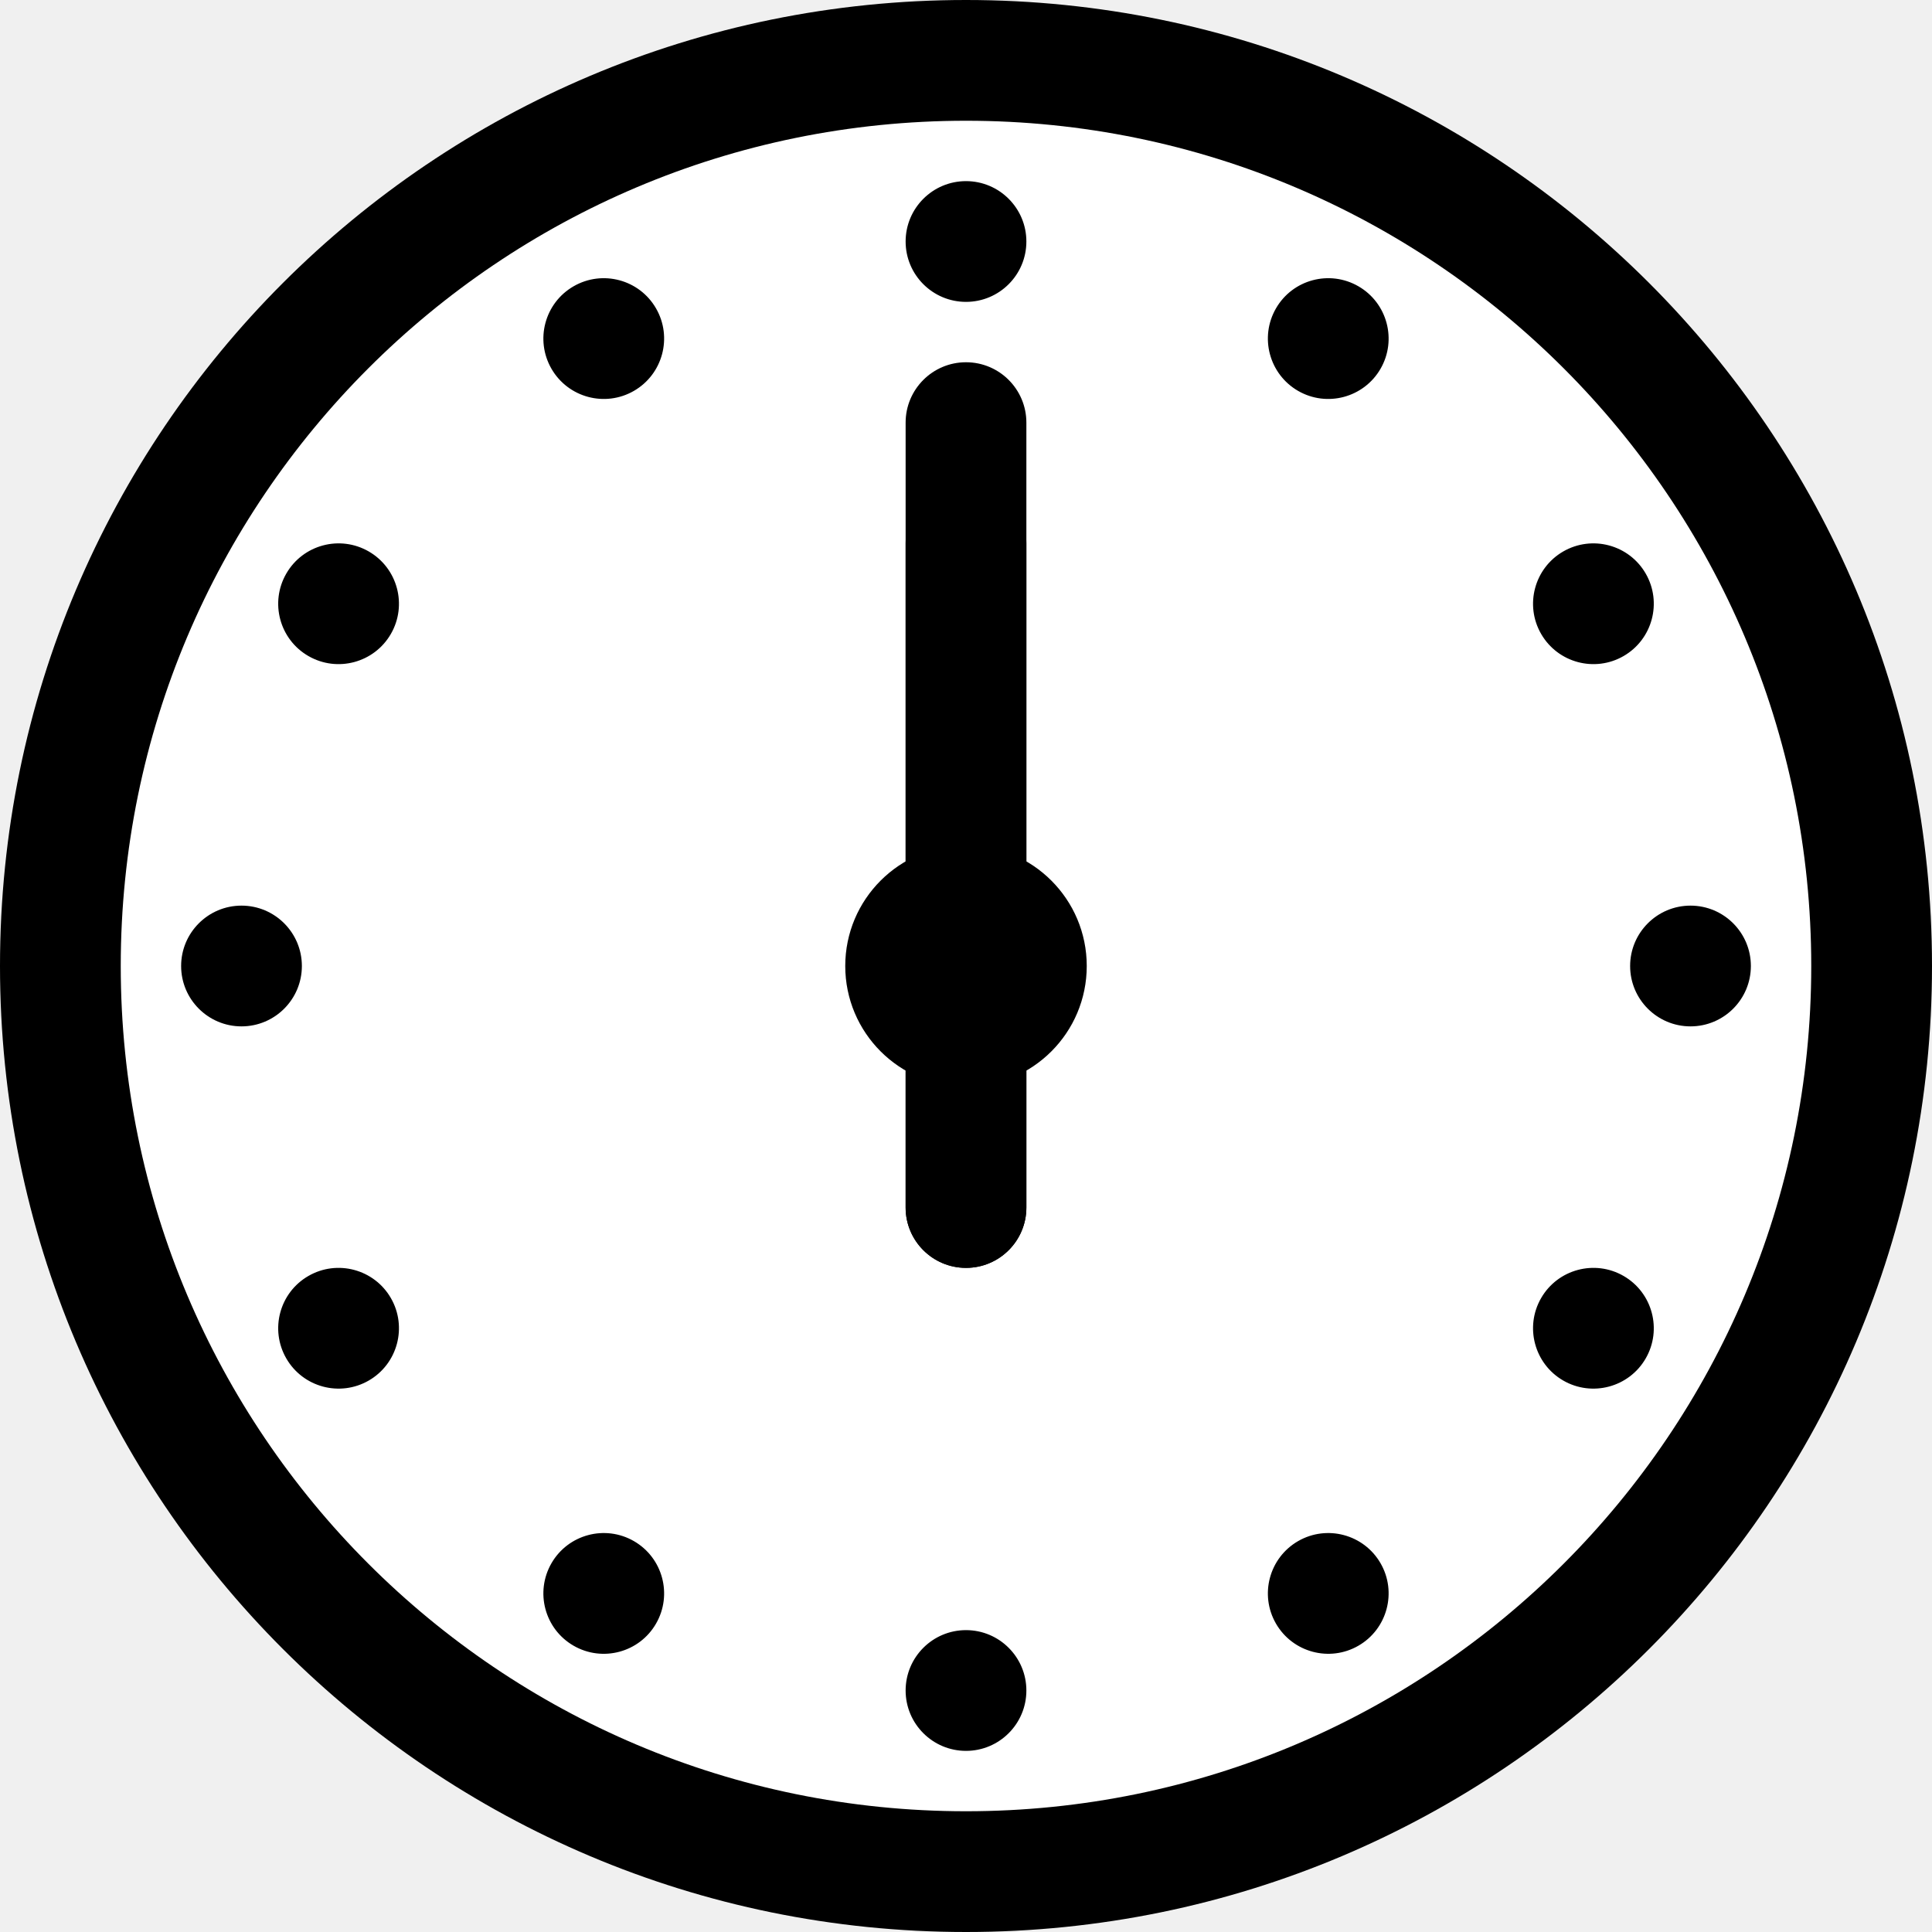
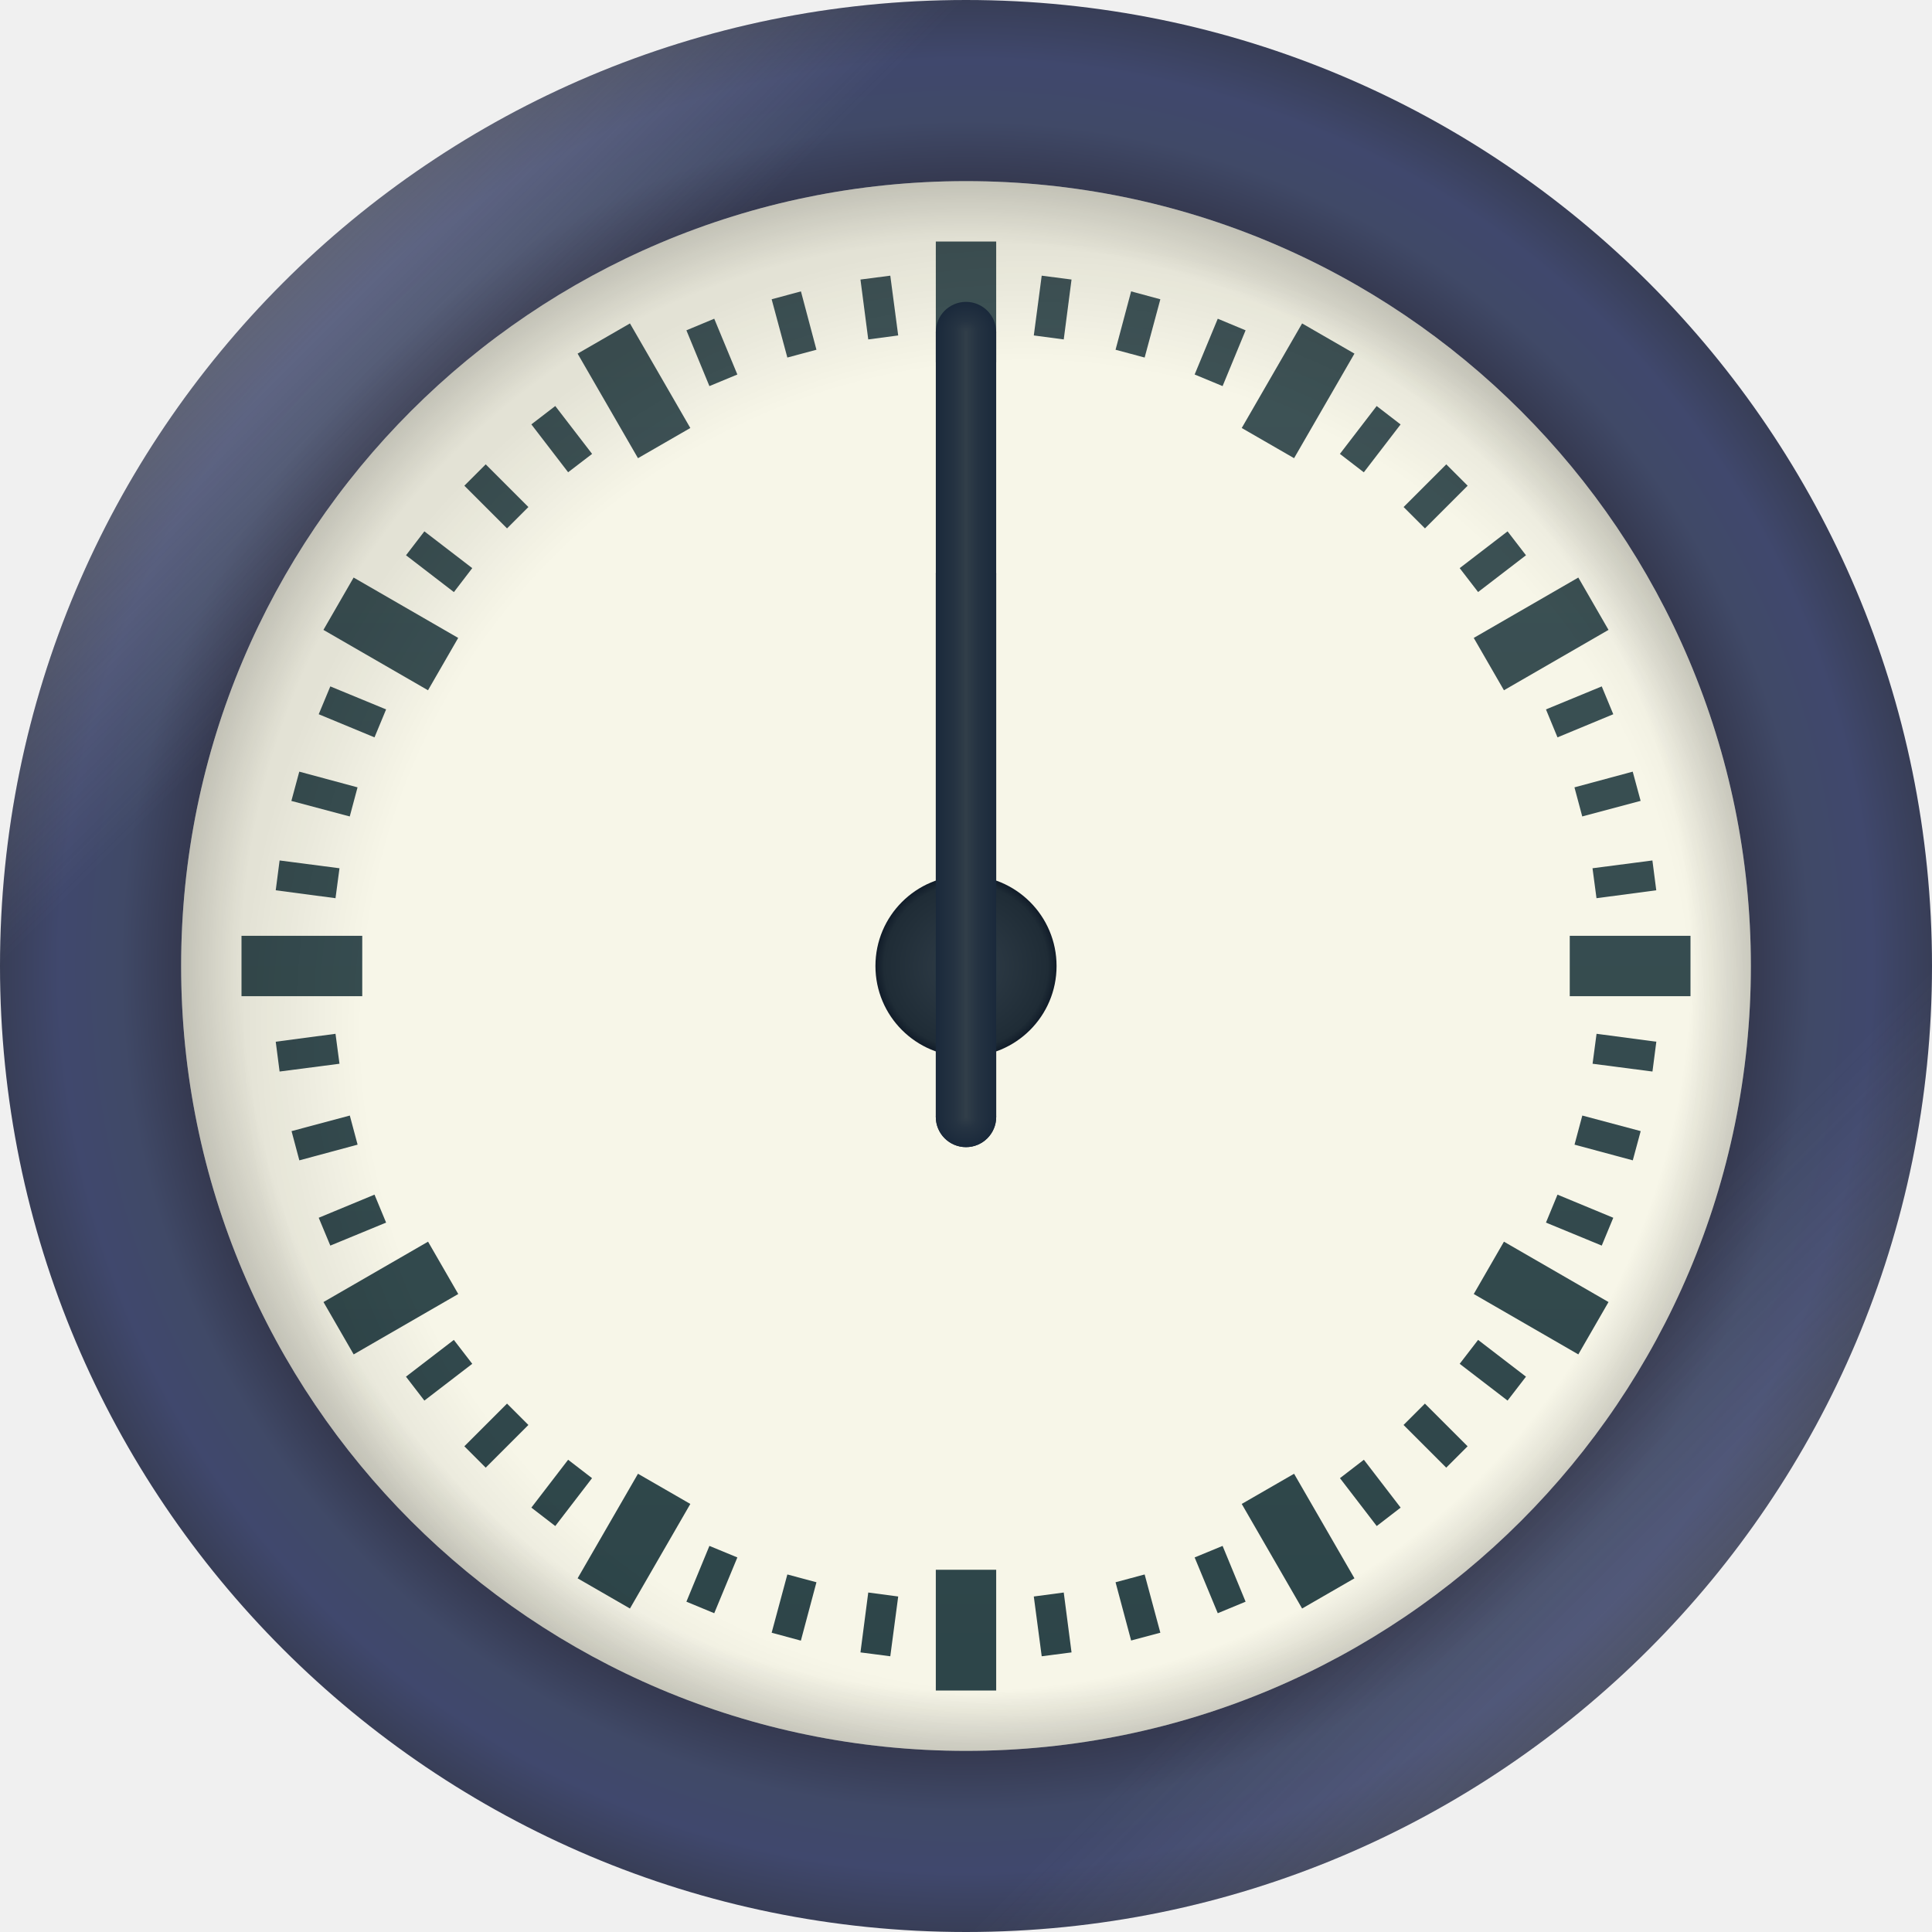
- <svg xmlns="http://www.w3.org/2000/svg" width="32" height="32" viewBox="0 0 32 32" version="1.1" id="svg1">
-   <defs id="defs1" />
-   <ellipse style="fill:#000000;fill-opacity:1" id="path12" cx="16" cy="16" rx="16" ry="16" />
-   <circle style="fill:#ffffff;fill-opacity:1" id="path13" cx="16" cy="16" r="14" />
-   <path style="fill:#000000;fill-opacity:1" id="path14" d="m 17,4 c 0,0.552 -0.448,1 -1,1 -0.552,0 -1,-0.448 -1,-1 0,-0.552 0.448,-1 1,-1 0.552,0 1,0.448 1,1 z M 10.866,5.108 C 11.142,5.586 10.978,6.198 10.5,6.474 10.022,6.75 9.41,6.586 9.134,6.108 8.858,5.629 9.022,5.018 9.5,4.742 9.978,4.466 10.59,4.629 10.866,5.108 Z M 6.108,9.134 C 6.586,9.41 6.75,10.022 6.474,10.5 6.198,10.978 5.586,11.142 5.108,10.866 4.629,10.59 4.466,9.978 4.742,9.5 5.018,9.022 5.629,8.858 6.108,9.134 Z M 4,15 c 0.552,0 1,0.448 1,1 0,0.552 -0.448,1 -1,1 -0.552,0 -1,-0.448 -1,-1 0,-0.552 0.448,-1 1,-1 z m 1.108,6.134 C 5.586,20.858 6.198,21.022 6.474,21.5 6.75,21.978 6.586,22.59 6.108,22.866 5.629,23.142 5.018,22.978 4.742,22.5 4.466,22.022 4.629,21.41 5.108,21.134 Z m 4.026,4.758 C 9.41,25.414 10.022,25.25 10.5,25.526 c 0.478,0.276 0.642,0.888 0.366,1.366 C 10.59,27.371 9.978,27.534 9.5,27.258 9.022,26.982 8.858,26.371 9.134,25.892 Z M 15,28 c 0,-0.552 0.448,-1 1,-1 0.552,0 1,0.448 1,1 0,0.552 -0.448,1 -1,1 -0.552,0 -1,-0.448 -1,-1 z m 6.134,-1.108 C 20.858,26.414 21.022,25.802 21.5,25.526 c 0.478,-0.276 1.09,-0.112 1.366,0.366 0.276,0.478 0.112,1.09 -0.366,1.366 -0.478,0.276 -1.09,0.112 -1.366,-0.366 z m 4.758,-4.026 C 25.414,22.59 25.25,21.978 25.526,21.5 c 0.276,-0.478 0.888,-0.642 1.366,-0.366 0.478,0.276 0.642,0.888 0.366,1.366 -0.276,0.478 -0.888,0.642 -1.366,0.366 z M 28,17 c -0.552,0 -1,-0.448 -1,-1 0,-0.552 0.448,-1 1,-1 0.552,0 1,0.448 1,1 0,0.552 -0.448,1 -1,1 z M 26.892,10.866 C 26.414,11.142 25.802,10.978 25.526,10.5 25.25,10.022 25.414,9.41 25.892,9.134 26.371,8.858 26.982,9.022 27.258,9.5 c 0.276,0.478 0.112,1.09 -0.366,1.366 z M 22.866,6.108 C 22.59,6.586 21.978,6.75 21.5,6.474 21.022,6.198 20.858,5.586 21.134,5.108 21.41,4.629 22.022,4.466 22.5,4.742 c 0.478,0.276 0.642,0.888 0.366,1.366 z" />
-   <path id="path15" style="fill:#000000;fill-opacity:1" d="M 16 6 A 1 1 0 0 0 15 7 L 15 20 A 1 1 0 0 0 16 21 A 1 1 0 0 0 17 20 L 17 7 A 1 1 0 0 0 16 6 z ">
+ <svg xmlns="http://www.w3.org/2000/svg" xmlns:xlink="http://www.w3.org/1999/xlink" width="32" height="32" viewBox="0 0 32 32" version="1.1" id="svg1">
+   <defs id="defs1">
+     <linearGradient id="linearGradient31">
+       <stop style="stop-color:#e2e2e2;stop-opacity:0.572;" offset="0" id="stop31" />
+       <stop style="stop-color:#e2e2e2;stop-opacity:0;" offset="0.25" id="stop33" />
+       <stop style="stop-color:#e2e2e2;stop-opacity:0;" offset="0.75" id="stop34" />
+       <stop style="stop-color:#e2e2e2;stop-opacity:0.329;" offset="1" id="stop32" />
+     </linearGradient>
+     <linearGradient id="linearGradient29">
+       <stop style="stop-color:#2c4448;stop-opacity:1;" offset="0" id="stop29" />
+       <stop style="stop-color:#405457;stop-opacity:1;" offset="1" id="stop30" />
+     </linearGradient>
+     <linearGradient id="linearGradient20">
+       <stop style="stop-color:#313e49;stop-opacity:1;" offset="0" id="stop18" />
+       <stop style="stop-color:#253342;stop-opacity:1;" offset="0.375" id="stop21" />
+       <stop style="stop-color:#1a293b;stop-opacity:1;" offset="1" id="stop20" />
+     </linearGradient>
+     <linearGradient id="linearGradient13">
+       <stop style="stop-color:#313e49;stop-opacity:1;" offset="0" id="stop13" />
+       <stop style="stop-color:#1f2c36;stop-opacity:1;" offset="0.904" id="stop15" />
+       <stop style="stop-color:#111c29;stop-opacity:1;" offset="1" id="stop14" />
+     </linearGradient>
+     <linearGradient id="linearGradient9">
+       <stop style="stop-color:#000000;stop-opacity:0;" offset="0.846" id="stop9" />
+       <stop style="stop-color:#000000;stop-opacity:0.082;" offset="1" id="stop10" />
+     </linearGradient>
+     <linearGradient id="linearGradient7">
+       <stop style="stop-color:#000000;stop-opacity:0;" offset="0.923" id="stop7" />
+       <stop style="stop-color:#000000;stop-opacity:0.144;" offset="1" id="stop8" />
+     </linearGradient>
+     <linearGradient id="linearGradient1">
+       <stop style="stop-color:#353950;stop-opacity:1;" offset="0.812" id="stop3" />
+       <stop style="stop-color:#404967;stop-opacity:1;" offset="0.875" id="stop4" />
+       <stop style="stop-color:#40486d;stop-opacity:1;" offset="0.938" id="stop5" />
+       <stop style="stop-color:#383e57;stop-opacity:1;" offset="1" id="stop2" />
+     </linearGradient>
+     <radialGradient xlink:href="#linearGradient1" id="radialGradient2" cx="16" cy="16" fx="16" fy="16" r="16" gradientUnits="userSpaceOnUse" />
+     <radialGradient xlink:href="#linearGradient7" id="radialGradient8" cx="16" cy="16" fx="16" fy="16" r="13" gradientUnits="userSpaceOnUse" />
+     <radialGradient xlink:href="#linearGradient9" id="radialGradient10" cx="-15" cy="18" fx="-15" fy="18" r="13" gradientUnits="userSpaceOnUse" gradientTransform="translate(32,-1)" />
+     <radialGradient xlink:href="#linearGradient13" id="radialGradient14" cx="-18" cy="17" fx="-18" fy="17" r="1.5" gradientUnits="userSpaceOnUse" gradientTransform="translate(34,-1)" />
+     <radialGradient xlink:href="#linearGradient20" id="radialGradient17" cx="-18" cy="19.5" fx="-18" fy="19.5" r="0.5" gradientUnits="userSpaceOnUse" gradientTransform="translate(34,-1)" />
+     <linearGradient xlink:href="#linearGradient20" id="linearGradient18" x1="-18" y1="13" x2="-17.5" y2="13" gradientUnits="userSpaceOnUse" spreadMethod="reflect" gradientTransform="translate(34,-1)" />
+     <radialGradient xlink:href="#linearGradient20" id="radialGradient23" cx="-18" cy="6.5" fx="-18" fy="6.5" r="0.5" gradientUnits="userSpaceOnUse" gradientTransform="translate(34,-1)" />
+     <radialGradient xlink:href="#linearGradient20" id="radialGradient24" gradientUnits="userSpaceOnUse" cx="-18" cy="6.5" fx="-18" fy="6.5" r="0.5" gradientTransform="translate(34,3)" />
+     <radialGradient xlink:href="#linearGradient20" id="radialGradient25" gradientUnits="userSpaceOnUse" cx="-18" cy="19.5" fx="-18" fy="19.5" r="0.5" gradientTransform="translate(34,-1)" />
+     <linearGradient xlink:href="#linearGradient20" id="linearGradient25" gradientUnits="userSpaceOnUse" x1="-18" y1="13" x2="-17.5" y2="13" spreadMethod="reflect" gradientTransform="matrix(1,0,0,0.6923077,34,5)" />
+     <linearGradient xlink:href="#linearGradient29" id="linearGradient30" x1="-18" y1="30" x2="-18" y2="4" gradientUnits="userSpaceOnUse" gradientTransform="translate(34,-1)" />
+     <linearGradient xlink:href="#linearGradient31" id="linearGradient32" x1="-34" y1="1" x2="-2" y2="33" gradientUnits="userSpaceOnUse" gradientTransform="translate(34,-1)" />
+   </defs>
+   <circle style="fill:url(#radialGradient2)" id="path1" cx="16" cy="16" r="16" />
+   <circle style="fill:#f7f6e8;fill-opacity:1" id="path8" cx="16" cy="16" r="13" />
+   <circle style="fill:url(#radialGradient14);fill-opacity:1;stroke-width:1.5" id="path11" cx="16" cy="16" r="1.5" />
+   <path id="rect25" style="fill:url(#linearGradient30);fill-opacity:1;stroke-width:0.5" d="m 15.5,4 v 2 h 1 V 4 Z m -0.754,0.566 -0.494,0.064 0.129,0.992 0.496,-0.066 z m 2.508,0 -0.131,0.99 0.496,0.066 0.129,-0.992 z M 13.266,4.826 12.781,4.957 13.041,5.922 13.523,5.793 Z m 5.469,0 -0.258,0.967 0.482,0.129 0.26,-0.965 z M 11.83,5.279 11.369,5.471 11.75,6.395 12.213,6.203 Z m 8.34,0 L 19.787,6.203 20.25,6.395 20.631,5.471 Z m -9.736,0.078 -0.867,0.5 1,1.732 0.867,-0.5 z m 11.133,0 -1,1.732 0.867,0.5 1,-1.732 z M 9.197,6.725 8.801,7.029 9.41,7.822 9.807,7.518 Z m 13.605,0 -0.609,0.793 0.396,0.305 0.609,-0.793 z M 8.045,7.691 7.691,8.045 8.398,8.752 8.752,8.398 Z m 15.91,0 -0.707,0.707 0.354,0.354 0.707,-0.707 z M 7.029,8.801 6.725,9.197 7.518,9.807 7.822,9.41 Z m 17.941,0 -0.793,0.609 0.305,0.396 0.793,-0.609 z M 5.857,9.566 l -0.5,0.867 1.732,1 0.5,-0.867 z m 20.285,0 -1.732,1 0.5,0.867 1.732,-1 z M 5.471,11.369 5.279,11.83 6.203,12.213 6.395,11.75 Z m 21.059,0 -0.924,0.381 0.191,0.463 0.924,-0.383 z M 4.957,12.781 4.826,13.266 5.793,13.523 5.922,13.041 Z m 22.086,0 -0.965,0.26 0.129,0.482 0.967,-0.258 z m -22.412,1.471 -0.064,0.494 0.99,0.131 0.066,-0.496 z m 22.738,0 -0.992,0.129 0.066,0.496 0.99,-0.131 z M 4,15.5 v 1 h 2 v -1 z m 22,0 v 1 h 2 v -1 z m -20.443,1.623 -0.99,0.131 0.064,0.494 0.992,-0.129 z m 20.887,0 -0.066,0.496 0.992,0.129 0.064,-0.494 z m -20.65,1.354 -0.965,0.258 0.129,0.484 0.965,-0.26 z m 20.414,0 -0.129,0.482 0.965,0.26 0.131,-0.484 z M 6.203,19.787 5.279,20.17 5.471,20.631 6.395,20.25 Z m 19.594,0 -0.191,0.463 0.924,0.381 0.191,-0.461 z m -18.707,0.779 -1.732,1 0.5,0.867 1.732,-1 z m 17.82,0 -0.5,0.867 1.732,1 0.5,-0.867 z m -17.393,1.627 -0.793,0.609 0.305,0.396 0.793,-0.609 z m 16.965,0 -0.305,0.396 0.793,0.609 0.305,-0.396 z m -16.084,1.055 -0.707,0.707 0.354,0.354 0.707,-0.707 z m 15.203,0 -0.354,0.354 0.707,0.707 0.354,-0.354 z m -14.191,0.93 -0.609,0.793 0.396,0.305 0.609,-0.793 z m 13.18,0 -0.396,0.305 0.609,0.793 0.396,-0.305 z m -12.023,0.232 -1,1.732 0.867,0.5 1,-1.732 z m 10.867,0 -0.867,0.5 1,1.732 0.867,-0.5 z M 11.75,25.605 l -0.381,0.924 0.461,0.191 0.383,-0.924 z m 8.5,0 -0.463,0.191 0.383,0.924 0.461,-0.191 z M 15.5,26 v 2 h 1 v -2 z m -2.459,0.078 -0.26,0.965 0.484,0.131 0.258,-0.967 z m 5.918,0 -0.482,0.129 0.258,0.965 0.484,-0.129 z m -4.578,0.299 -0.129,0.992 0.494,0.064 0.131,-0.99 z m 3.238,0 -0.496,0.066 0.131,0.99 0.494,-0.064 z" />
+   <circle style="fill:url(#radialGradient10);fill-opacity:1" id="path9" cx="16" cy="16" r="13" />
+   <circle style="fill:url(#radialGradient8)" id="path6" cx="16" cy="16" r="13" />
+   <g id="g2">
+     <circle style="fill:url(#radialGradient24);fill-opacity:1" id="circle23" cx="16" cy="9.5" r="0.5" />
+     <circle style="fill:url(#radialGradient25);fill-opacity:1" id="circle24" cx="16" cy="18.5" r="0.5" />
+     <rect style="fill:url(#linearGradient25);fill-opacity:1;stroke-width:0.832" id="rect24" width="1" height="9" x="15.5" y="9.5" />
+     <animateTransform attributeName="transform" type="rotate" from="0 16 16" to="360 16 16" dur="12s" repeatCount="indefinite" />
+   </g>
+   <g id="g1">
+     <circle style="fill:url(#radialGradient23);fill-opacity:1" id="path15" cx="16" cy="5.5" r="0.5" />
+     <circle style="fill:url(#radialGradient17);fill-opacity:1" id="path16" cx="16" cy="18.5" r="0.5" />
+     <rect style="fill:url(#linearGradient18);fill-opacity:1" id="rect16" width="1" height="13" x="15.5" y="5.5" />
    <animateTransform attributeName="transform" type="rotate" from="0 16 16" to="360 16 16" dur="1s" repeatCount="indefinite" />
-   </path>
-   <path id="path16" style="fill:#000000;fill-opacity:1" d="M 16 8 A 1 1 0 0 0 15 9 L 15 20 A 1 1 0 0 0 16 21 A 1 1 0 0 0 17 20 L 17 9 A 1 1 0 0 0 16 8 z ">
-     <animateTransform attributeName="transform" type="rotate" from="0 16 16" to="360 16 16" dur="12s" repeatCount="indefinite" />
-   </path>
-   <ellipse style="fill:#000000;fill-opacity:1" id="path17" cx="16" cy="16" rx="2" ry="2" />
+   </g>
+   <path id="path30" style="fill:url(#linearGradient32);fill-opacity:1" d="M 16,0 A 16,16 0 0 0 0,16 16,16 0 0 0 16,32 16,16 0 0 0 32,16 16,16 0 0 0 16,0 Z m 0,3 A 13,13 0 0 1 29,16 13,13 0 0 1 16,29 13,13 0 0 1 3,16 13,13 0 0 1 16,3 Z" />
</svg>
